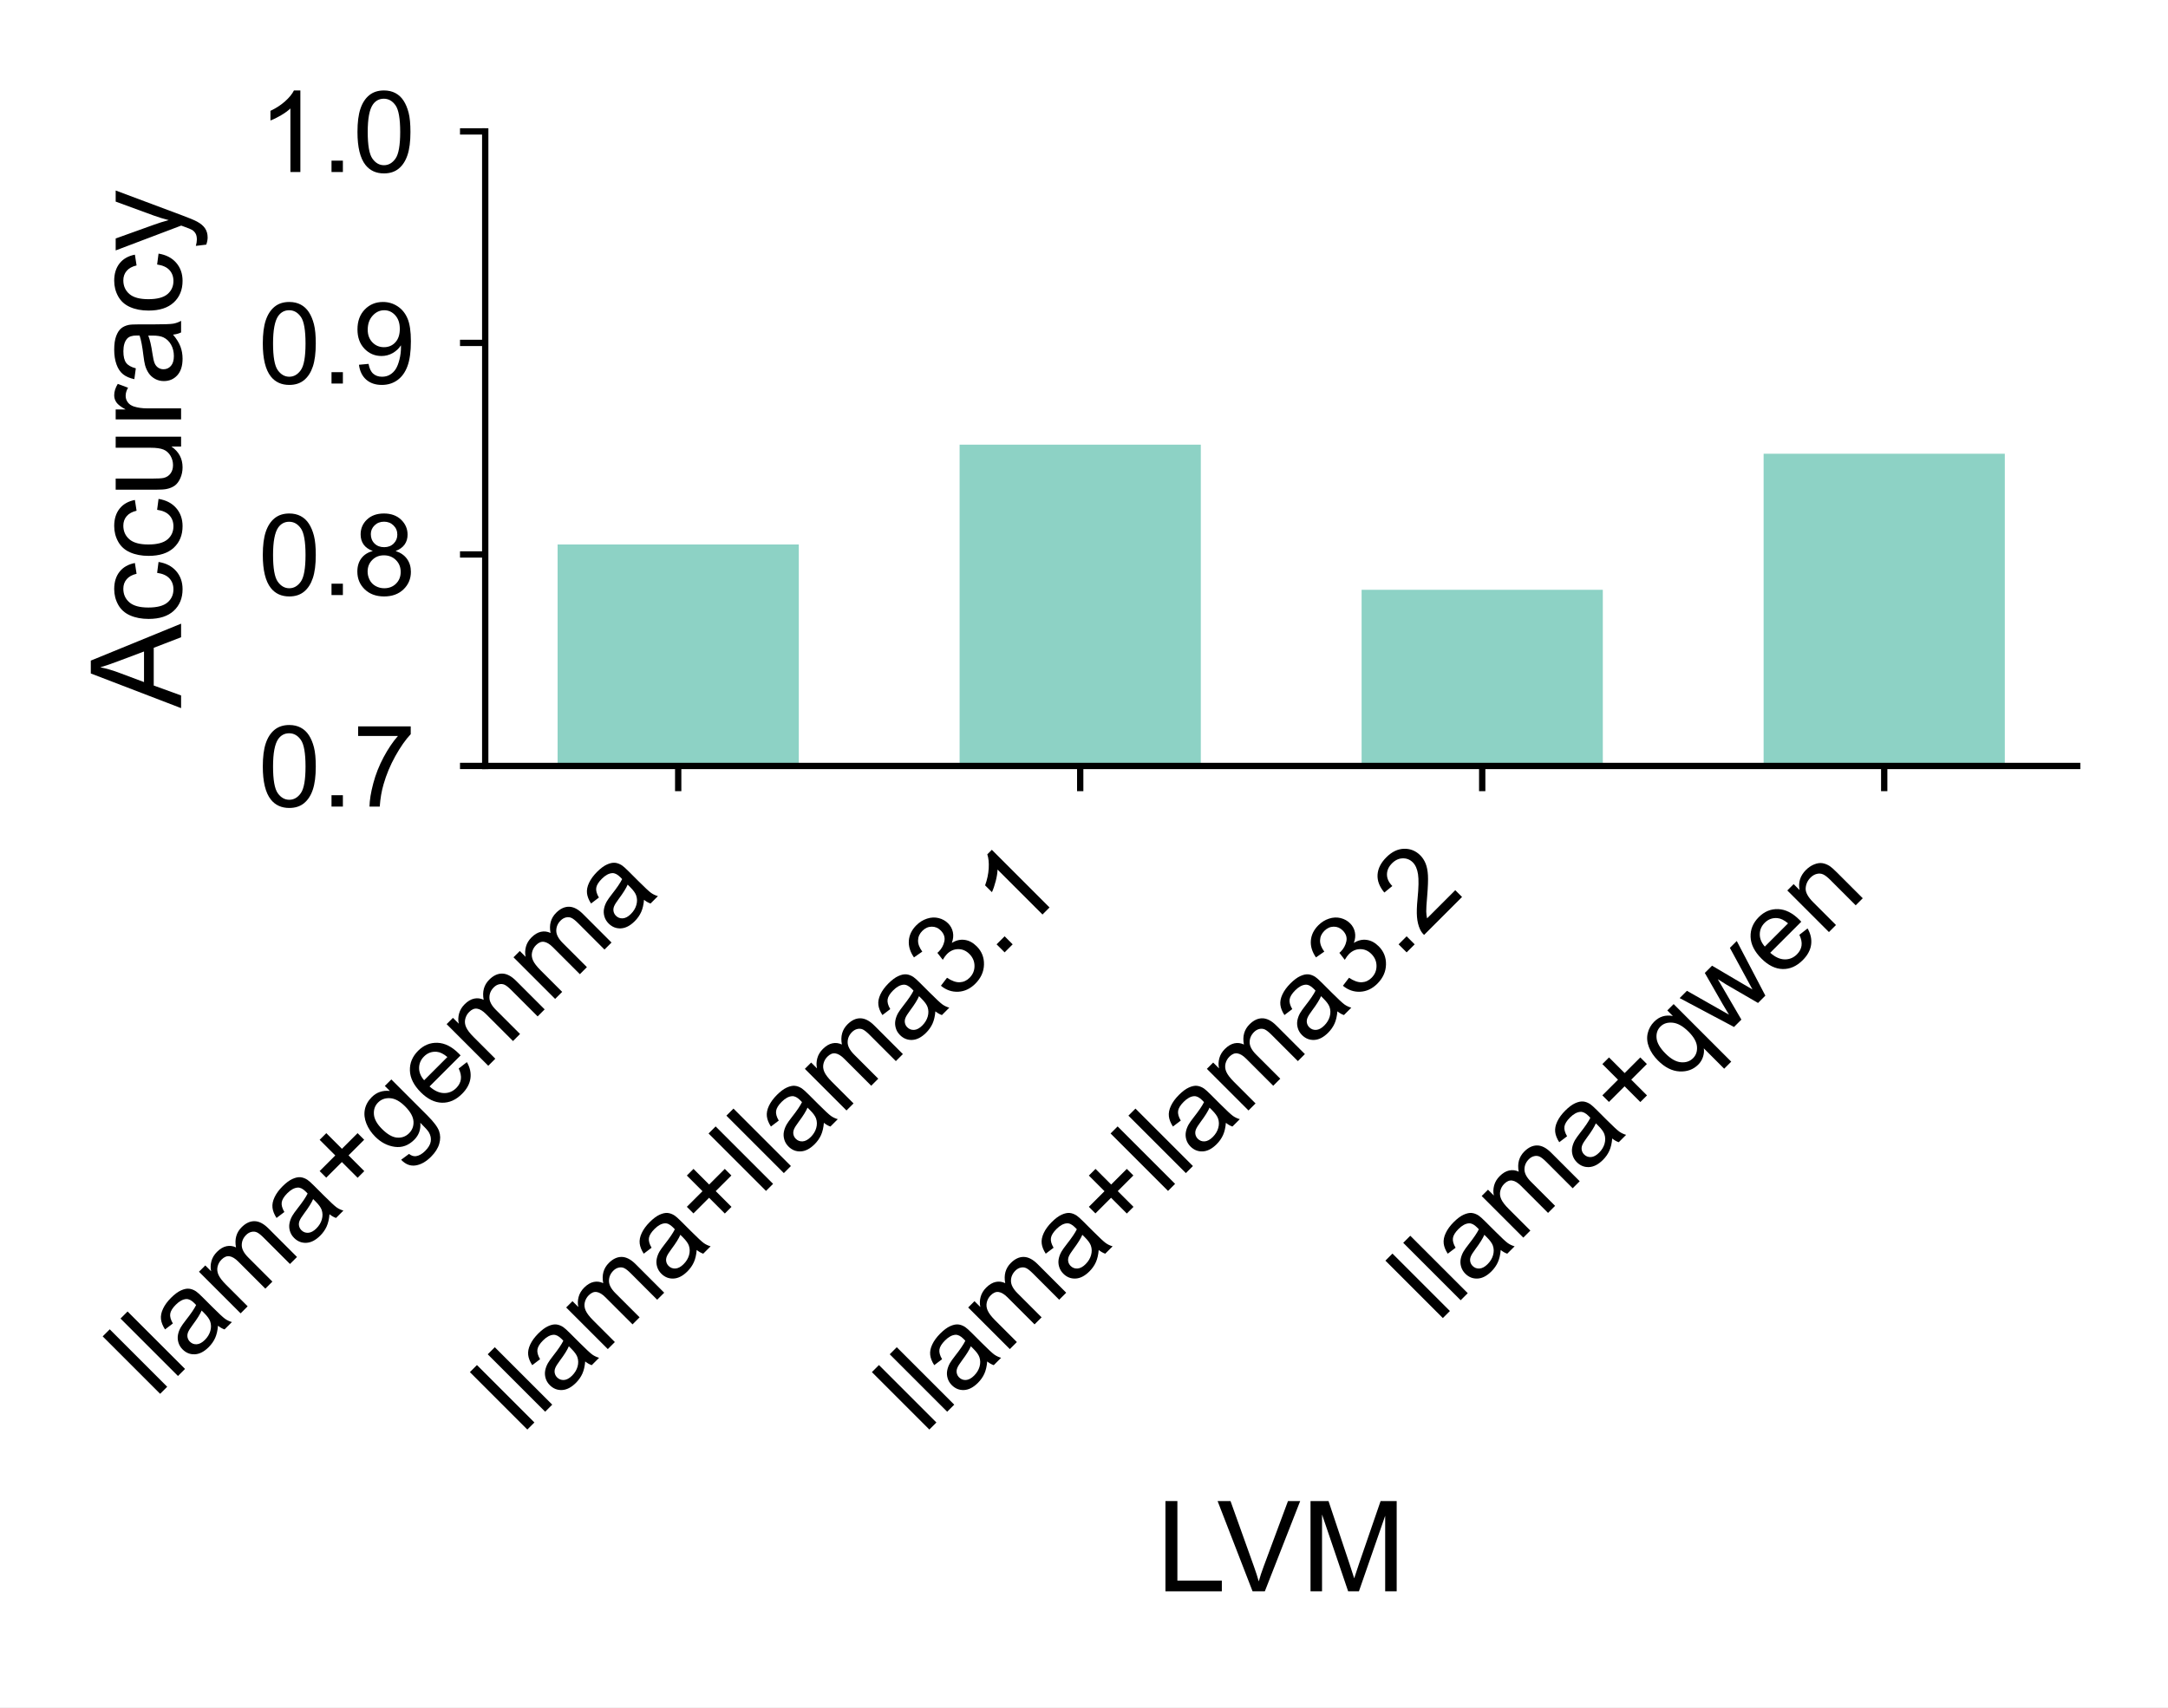
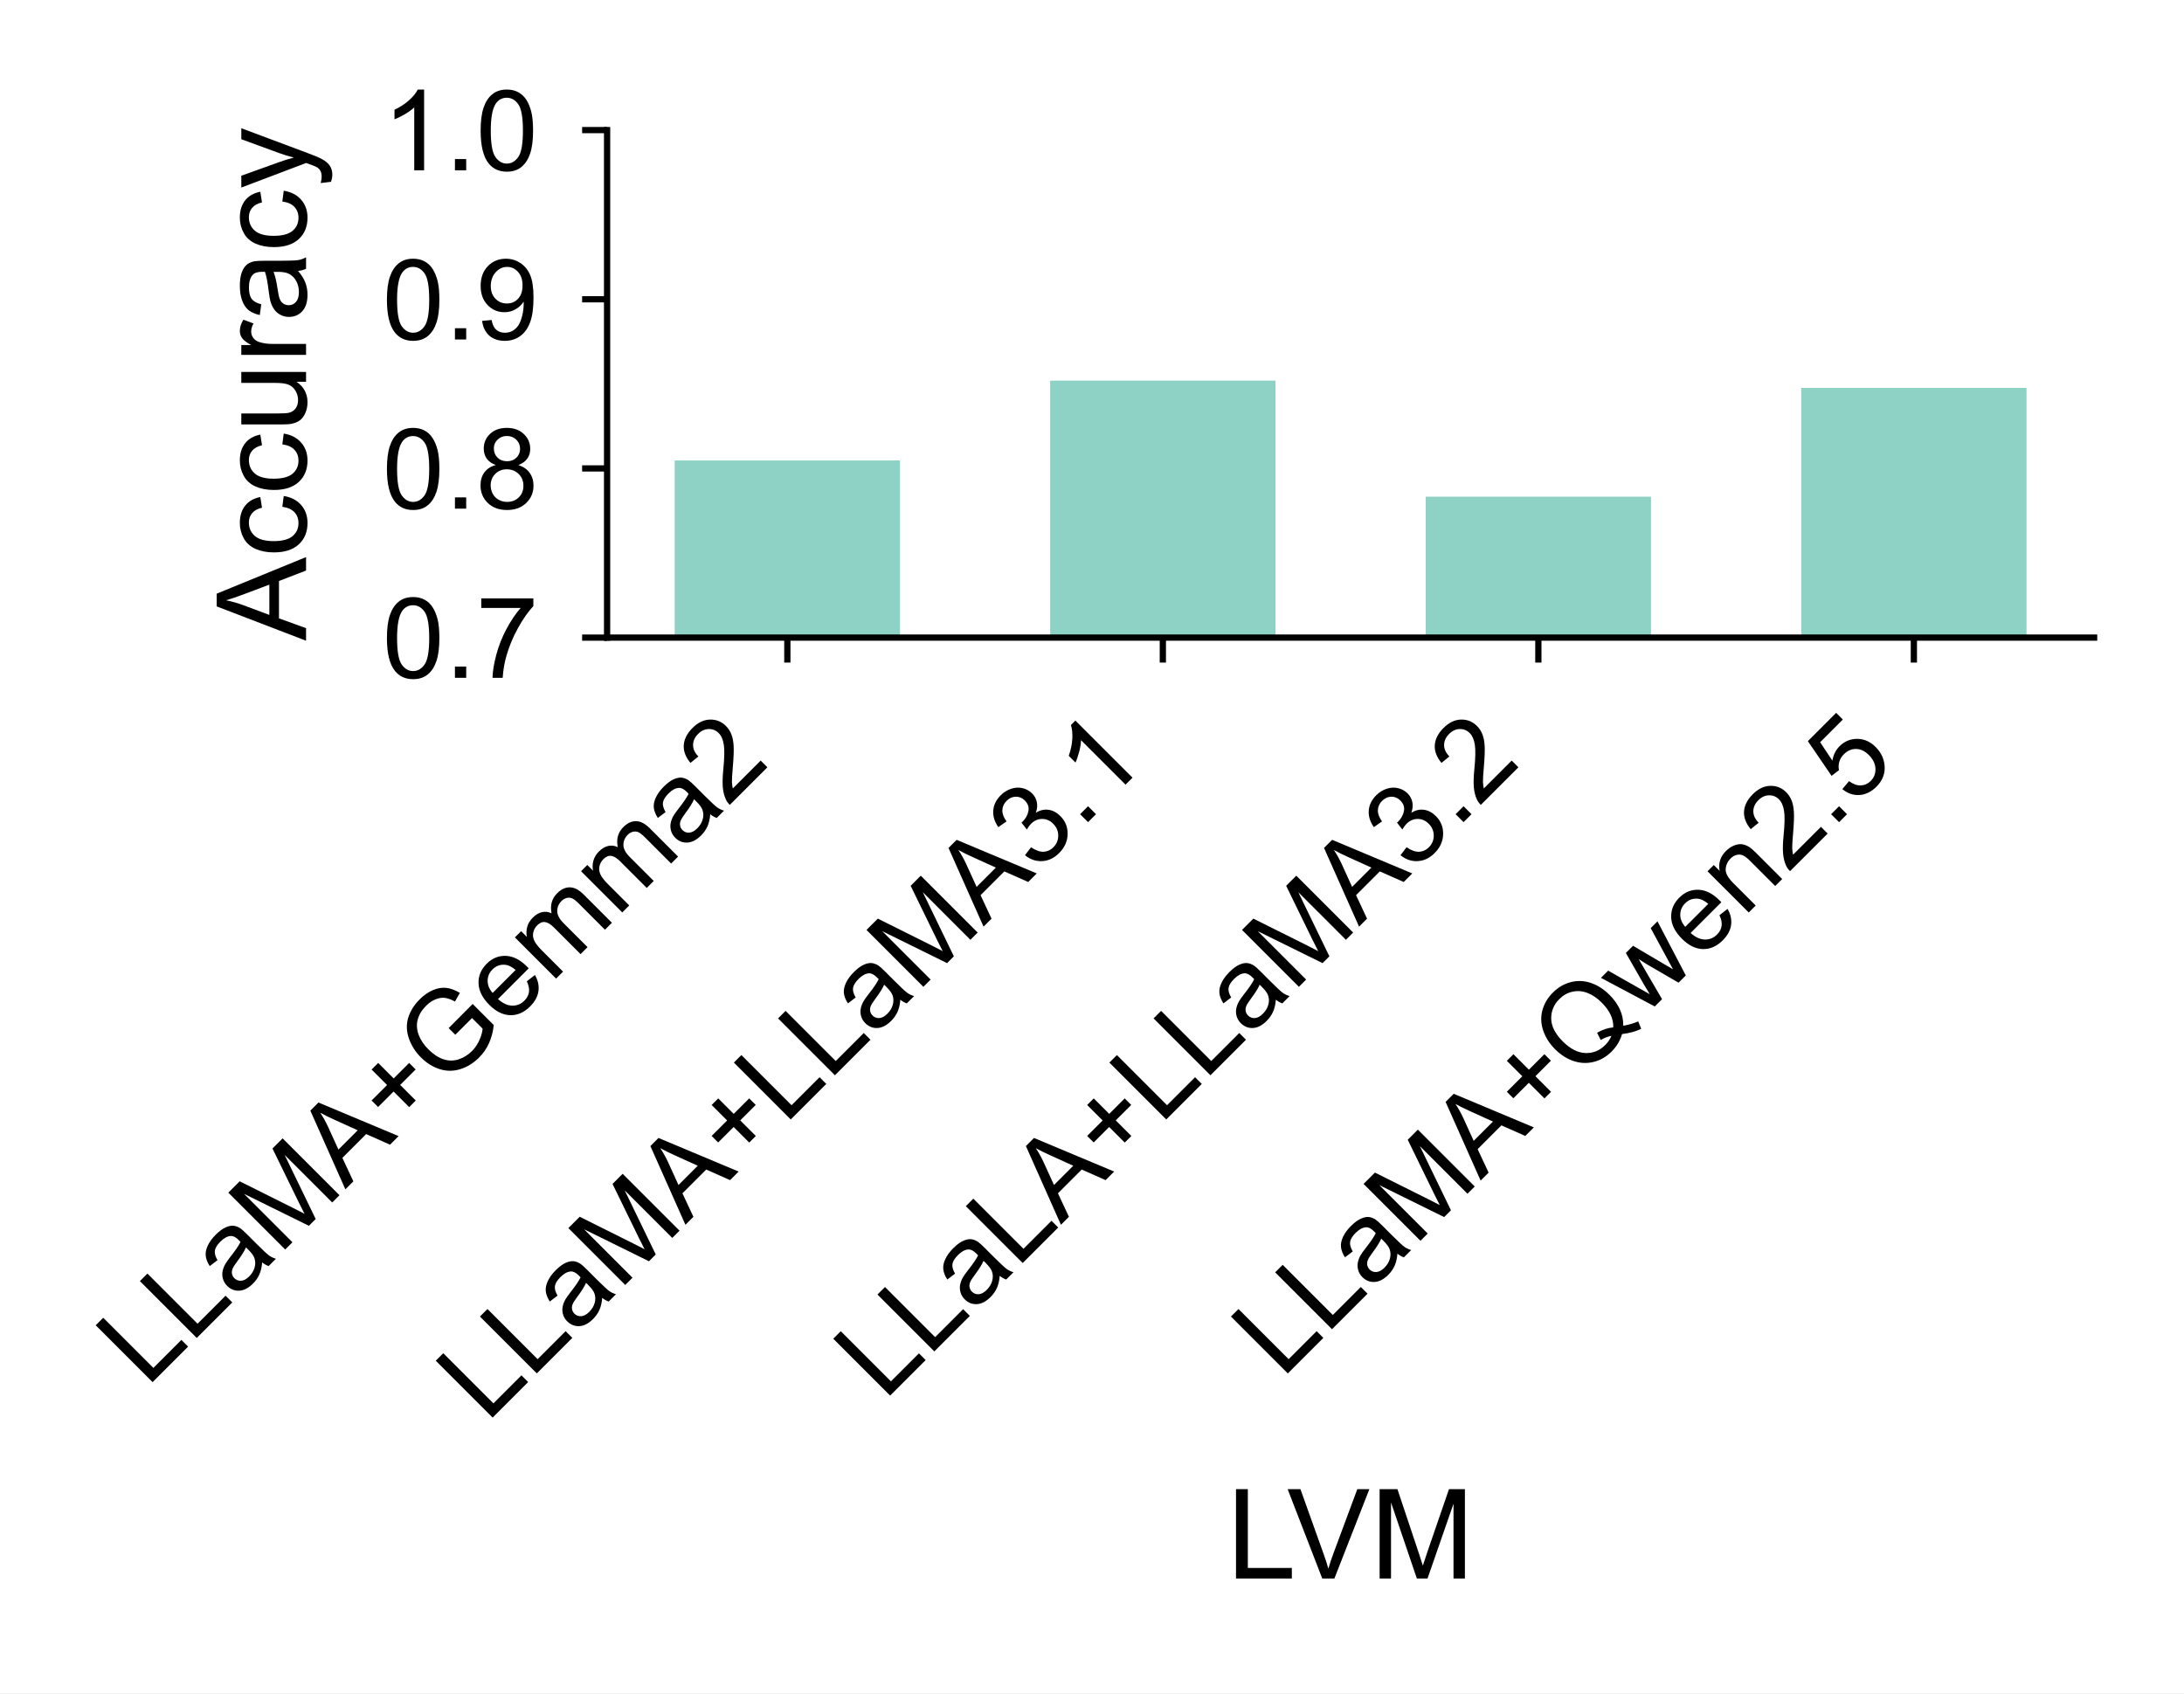
- <svg xmlns="http://www.w3.org/2000/svg" xmlns:xlink="http://www.w3.org/1999/xlink" width="171.893pt" height="135.386pt" viewBox="0 0 171.893 135.386" version="1.1">
+ <svg xmlns="http://www.w3.org/2000/svg" xmlns:xlink="http://www.w3.org/1999/xlink" width="174.946pt" height="135.625pt" viewBox="0 0 174.946 135.625" version="1.1">
  <defs>
    <style type="text/css">*{stroke-linejoin: round; stroke-linecap: butt}</style>
  </defs>
  <g id="figure_1">
    <g id="patch_1">
-       <path d="M 0 135.386  L 171.893 135.386  L 171.893 0  L 0 0  z " style="fill: #ffffff" />
+       <path d="M 0 135.625  L 174.946 135.625  L 174.946 0  L 0 0  z " style="fill: #ffffff" />
    </g>
    <g id="axes_1">
      <g id="patch_2">
-         <path d="M 38.472 60.744  L 164.692 60.744  L 164.692 10.421  L 38.472 10.421  z " style="fill: #ffffff" />
+         <path d="M 48.63 51.071  L 167.746 51.071  L 167.746 10.421  L 48.63 10.421  z " style="fill: #ffffff" />
      </g>
      <g id="patch_3">
-         <path d="M 44.21 178.164  L 63.334 178.164  L 63.334 43.181  L 44.21 43.181  z " clip-path="url(#p8244721c2c)" style="fill: #8dd2c5" />
+         <path d="M 54.045 145.92  L 72.093 145.92  L 72.093 36.884  L 54.045 36.884  z " clip-path="url(#p772200d5e0)" style="fill: #8dd2c5" />
      </g>
      <g id="patch_4">
-         <path d="M 76.084 178.164  L 95.208 178.164  L 95.208 35.264  L 76.084 35.264  z " clip-path="url(#p8244721c2c)" style="fill: #8dd2c5" />
+         <path d="M 84.124 145.92  L 102.172 145.92  L 102.172 30.488  L 84.124 30.488  z " clip-path="url(#p772200d5e0)" style="fill: #8dd2c5" />
      </g>
      <g id="patch_5">
-         <path d="M 107.957 178.164  L 127.081 178.164  L 127.081 46.771  L 107.957 46.771  z " clip-path="url(#p8244721c2c)" style="fill: #8dd2c5" />
+         <path d="M 114.204 145.92  L 132.252 145.92  L 132.252 39.784  L 114.204 39.784  z " clip-path="url(#p772200d5e0)" style="fill: #8dd2c5" />
      </g>
      <g id="patch_6">
-         <path d="M 139.831 178.164  L 158.955 178.164  L 158.955 35.985  L 139.831 35.985  z " clip-path="url(#p8244721c2c)" style="fill: #8dd2c5" />
+         <path d="M 144.284 145.92  L 162.331 145.92  L 162.331 31.071  L 144.284 31.071  z " clip-path="url(#p772200d5e0)" style="fill: #8dd2c5" />
      </g>
      <g id="matplotlib.axis_1">
        <g id="xtick_1">
          <g id="line2d_1">
            <defs>
-               <path id="m648545a5e8" d="M 0 0  L 0 2  " style="stroke: #000000; stroke-width: 0.5" />
-             </defs>
-             <g>
-               <use xlink:href="#m648545a5e8" x="53.772" y="60.744" style="stroke: #000000; stroke-width: 0.5" />
+               <path id="mf03a286869" d="M 0 0  L 0 2  " style="stroke: #000000; stroke-width: 0.5" />
+             </defs>
+             <g>
+               <use xlink:href="#mf03a286869" x="63.069" y="51.071" style="stroke: #000000; stroke-width: 0.5" />
            </g>
          </g>
          <g id="text_1">
-             <g transform="translate(12.28981 110.9418) rotate(-45) scale(0.09 -0.09)">
-               <defs>
-                 <path id="ArialMT-6c" d="M 409 0  L 409 4581  L 972 4581  L 972 0  L 409 0  z " transform="scale(0.015625)" />
+             <g transform="translate(11.7552 111.1745) rotate(-45) scale(0.09 -0.09)">
+               <defs>
+                 <path id="ArialMT-4c" d="M 469 0  L 469 4581  L 1075 4581  L 1075 541  L 3331 541  L 3331 0  L 469 0  z " transform="scale(0.015625)" />
                <path id="ArialMT-61" d="M 2588 409  Q 2275 144 1986 34  Q 1697 -75 1366 -75  Q 819 -75 525 192  Q 231 459 231 875  Q 231 1119 342 1320  Q 453 1522 633 1644  Q 813 1766 1038 1828  Q 1203 1872 1538 1913  Q 2219 1994 2541 2106  Q 2544 2222 2544 2253  Q 2544 2597 2384 2738  Q 2169 2928 1744 2928  Q 1347 2928 1158 2789  Q 969 2650 878 2297  L 328 2372  Q 403 2725 575 2942  Q 747 3159 1072 3276  Q 1397 3394 1825 3394  Q 2250 3394 2515 3294  Q 2781 3194 2906 3042  Q 3031 2891 3081 2659  Q 3109 2516 3109 2141  L 3109 1391  Q 3109 606 3145 398  Q 3181 191 3288 0  L 2700 0  Q 2613 175 2588 409  z M 2541 1666  Q 2234 1541 1622 1453  Q 1275 1403 1131 1340  Q 988 1278 909 1158  Q 831 1038 831 891  Q 831 666 1001 516  Q 1172 366 1500 366  Q 1825 366 2078 508  Q 2331 650 2450 897  Q 2541 1088 2541 1459  L 2541 1666  z " transform="scale(0.015625)" />
+                 <path id="ArialMT-4d" d="M 475 0  L 475 4581  L 1388 4581  L 2472 1338  Q 2622 884 2691 659  Q 2769 909 2934 1394  L 4031 4581  L 4847 4581  L 4847 0  L 4263 0  L 4263 3834  L 2931 0  L 2384 0  L 1059 3900  L 1059 0  L 475 0  z " transform="scale(0.015625)" />
+                 <path id="ArialMT-41" d="M -9 0  L 1750 4581  L 2403 4581  L 4278 0  L 3588 0  L 3053 1388  L 1138 1388  L 634 0  L -9 0  z M 1313 1881  L 2866 1881  L 2388 3150  Q 2169 3728 2063 4100  Q 1975 3659 1816 3225  L 1313 1881  z " transform="scale(0.015625)" />
+                 <path id="ArialMT-2b" d="M 1603 741  L 1603 1997  L 356 1997  L 356 2522  L 1603 2522  L 1603 3769  L 2134 3769  L 2134 2522  L 3381 2522  L 3381 1997  L 2134 1997  L 2134 741  L 1603 741  z " transform="scale(0.015625)" />
+                 <path id="ArialMT-47" d="M 2638 1797  L 2638 2334  L 4578 2338  L 4578 638  Q 4131 281 3656 101  Q 3181 -78 2681 -78  Q 2006 -78 1454 211  Q 903 500 622 1047  Q 341 1594 341 2269  Q 341 2938 620 3517  Q 900 4097 1425 4378  Q 1950 4659 2634 4659  Q 3131 4659 3532 4498  Q 3934 4338 4162 4050  Q 4391 3763 4509 3300  L 3963 3150  Q 3859 3500 3706 3700  Q 3553 3900 3268 4020  Q 2984 4141 2638 4141  Q 2222 4141 1919 4014  Q 1616 3888 1430 3681  Q 1244 3475 1141 3228  Q 966 2803 966 2306  Q 966 1694 1177 1281  Q 1388 869 1791 669  Q 2194 469 2647 469  Q 3041 469 3416 620  Q 3791 772 3984 944  L 3984 1797  L 2638 1797  z " transform="scale(0.015625)" />
+                 <path id="ArialMT-65" d="M 2694 1069  L 3275 997  Q 3138 488 2766 206  Q 2394 -75 1816 -75  Q 1088 -75 661 373  Q 234 822 234 1631  Q 234 2469 665 2931  Q 1097 3394 1784 3394  Q 2450 3394 2872 2941  Q 3294 2488 3294 1666  Q 3294 1616 3291 1516  L 816 1516  Q 847 969 1125 678  Q 1403 388 1819 388  Q 2128 388 2347 550  Q 2566 713 2694 1069  z M 847 1978  L 2700 1978  Q 2663 2397 2488 2606  Q 2219 2931 1791 2931  Q 1403 2931 1139 2672  Q 875 2413 847 1978  z " transform="scale(0.015625)" />
                <path id="ArialMT-6d" d="M 422 0  L 422 3319  L 925 3319  L 925 2853  Q 1081 3097 1340 3245  Q 1600 3394 1931 3394  Q 2300 3394 2536 3241  Q 2772 3088 2869 2813  Q 3263 3394 3894 3394  Q 4388 3394 4653 3120  Q 4919 2847 4919 2278  L 4919 0  L 4359 0  L 4359 2091  Q 4359 2428 4304 2576  Q 4250 2725 4106 2815  Q 3963 2906 3769 2906  Q 3419 2906 3187 2673  Q 2956 2441 2956 1928  L 2956 0  L 2394 0  L 2394 2156  Q 2394 2531 2256 2718  Q 2119 2906 1806 2906  Q 1569 2906 1367 2781  Q 1166 2656 1075 2415  Q 984 2175 984 1722  L 984 0  L 422 0  z " transform="scale(0.015625)" />
-                 <path id="ArialMT-2b" d="M 1603 741  L 1603 1997  L 356 1997  L 356 2522  L 1603 2522  L 1603 3769  L 2134 3769  L 2134 2522  L 3381 2522  L 3381 1997  L 2134 1997  L 2134 741  L 1603 741  z " transform="scale(0.015625)" />
-                 <path id="ArialMT-67" d="M 319 -275  L 866 -356  Q 900 -609 1056 -725  Q 1266 -881 1628 -881  Q 2019 -881 2231 -725  Q 2444 -569 2519 -288  Q 2563 -116 2559 434  Q 2191 0 1641 0  Q 956 0 581 494  Q 206 988 206 1678  Q 206 2153 378 2554  Q 550 2956 876 3175  Q 1203 3394 1644 3394  Q 2231 3394 2613 2919  L 2613 3319  L 3131 3319  L 3131 450  Q 3131 -325 2973 -648  Q 2816 -972 2473 -1159  Q 2131 -1347 1631 -1347  Q 1038 -1347 672 -1080  Q 306 -813 319 -275  z M 784 1719  Q 784 1066 1043 766  Q 1303 466 1694 466  Q 2081 466 2343 764  Q 2606 1063 2606 1700  Q 2606 2309 2336 2618  Q 2066 2928 1684 2928  Q 1309 2928 1046 2623  Q 784 2319 784 1719  z " transform="scale(0.015625)" />
-                 <path id="ArialMT-65" d="M 2694 1069  L 3275 997  Q 3138 488 2766 206  Q 2394 -75 1816 -75  Q 1088 -75 661 373  Q 234 822 234 1631  Q 234 2469 665 2931  Q 1097 3394 1784 3394  Q 2450 3394 2872 2941  Q 3294 2488 3294 1666  Q 3294 1616 3291 1516  L 816 1516  Q 847 969 1125 678  Q 1403 388 1819 388  Q 2128 388 2347 550  Q 2566 713 2694 1069  z M 847 1978  L 2700 1978  Q 2663 2397 2488 2606  Q 2219 2931 1791 2931  Q 1403 2931 1139 2672  Q 875 2413 847 1978  z " transform="scale(0.015625)" />
-               </defs>
-               <use xlink:href="#ArialMT-6c" />
-               <use xlink:href="#ArialMT-6c" transform="translate(22.2168 0)" />
-               <use xlink:href="#ArialMT-61" transform="translate(44.43359 0)" />
-               <use xlink:href="#ArialMT-6d" transform="translate(100.0488 0)" />
-               <use xlink:href="#ArialMT-61" transform="translate(183.3496 0)" />
-               <use xlink:href="#ArialMT-2b" transform="translate(238.9648 0)" />
-               <use xlink:href="#ArialMT-67" transform="translate(297.3633 0)" />
-               <use xlink:href="#ArialMT-65" transform="translate(352.9785 0)" />
-               <use xlink:href="#ArialMT-6d" transform="translate(408.5938 0)" />
-               <use xlink:href="#ArialMT-6d" transform="translate(491.8945 0)" />
-               <use xlink:href="#ArialMT-61" transform="translate(575.1953 0)" />
+                 <path id="ArialMT-32" d="M 3222 541  L 3222 0  L 194 0  Q 188 203 259 391  Q 375 700 629 1000  Q 884 1300 1366 1694  Q 2113 2306 2375 2664  Q 2638 3022 2638 3341  Q 2638 3675 2398 3904  Q 2159 4134 1775 4134  Q 1369 4134 1125 3890  Q 881 3647 878 3216  L 300 3275  Q 359 3922 746 4261  Q 1134 4600 1788 4600  Q 2447 4600 2831 4234  Q 3216 3869 3216 3328  Q 3216 3053 3103 2787  Q 2991 2522 2730 2228  Q 2469 1934 1863 1422  Q 1356 997 1212 845  Q 1069 694 975 541  L 3222 541  z " transform="scale(0.015625)" />
+               </defs>
+               <use xlink:href="#ArialMT-4c" />
+               <use xlink:href="#ArialMT-4c" transform="translate(55.61523 0)" />
+               <use xlink:href="#ArialMT-61" transform="translate(111.2305 0)" />
+               <use xlink:href="#ArialMT-4d" transform="translate(166.8457 0)" />
+               <use xlink:href="#ArialMT-41" transform="translate(250.1465 0)" />
+               <use xlink:href="#ArialMT-2b" transform="translate(316.8457 0)" />
+               <use xlink:href="#ArialMT-47" transform="translate(375.2441 0)" />
+               <use xlink:href="#ArialMT-65" transform="translate(453.0273 0)" />
+               <use xlink:href="#ArialMT-6d" transform="translate(508.6426 0)" />
+               <use xlink:href="#ArialMT-6d" transform="translate(591.9434 0)" />
+               <use xlink:href="#ArialMT-61" transform="translate(675.2441 0)" />
+               <use xlink:href="#ArialMT-32" transform="translate(730.8594 0)" />
            </g>
          </g>
        </g>
        <g id="xtick_2">
          <g id="line2d_2">
            <g>
-               <use xlink:href="#m648545a5e8" x="85.646" y="60.744" style="stroke: #000000; stroke-width: 0.5" />
+               <use xlink:href="#mf03a286869" x="93.148" y="51.071" style="stroke: #000000; stroke-width: 0.5" />
            </g>
          </g>
          <g id="text_2">
-             <g transform="translate(41.40417 113.7758) rotate(-45) scale(0.09 -0.09)">
+             <g transform="translate(38.99491 114.0144) rotate(-45) scale(0.09 -0.09)">
              <defs>
                <path id="ArialMT-33" d="M 269 1209  L 831 1284  Q 928 806 1161 595  Q 1394 384 1728 384  Q 2125 384 2398 659  Q 2672 934 2672 1341  Q 2672 1728 2419 1979  Q 2166 2231 1775 2231  Q 1616 2231 1378 2169  L 1441 2663  Q 1497 2656 1531 2656  Q 1891 2656 2178 2843  Q 2466 3031 2466 3422  Q 2466 3731 2256 3934  Q 2047 4138 1716 4138  Q 1388 4138 1169 3931  Q 950 3725 888 3313  L 325 3413  Q 428 3978 793 4289  Q 1159 4600 1703 4600  Q 2078 4600 2393 4439  Q 2709 4278 2876 4000  Q 3044 3722 3044 3409  Q 3044 3113 2884 2869  Q 2725 2625 2413 2481  Q 2819 2388 3044 2092  Q 3269 1797 3269 1353  Q 3269 753 2831 336  Q 2394 -81 1725 -81  Q 1122 -81 723 278  Q 325 638 269 1209  z " transform="scale(0.015625)" />
                <path id="ArialMT-2e" d="M 581 0  L 581 641  L 1222 641  L 1222 0  L 581 0  z " transform="scale(0.015625)" />
                <path id="ArialMT-31" d="M 2384 0  L 1822 0  L 1822 3584  Q 1619 3391 1289 3197  Q 959 3003 697 2906  L 697 3450  Q 1169 3672 1522 3987  Q 1875 4303 2022 4600  L 2384 4600  L 2384 0  z " transform="scale(0.015625)" />
              </defs>
-               <use xlink:href="#ArialMT-6c" />
-               <use xlink:href="#ArialMT-6c" transform="translate(22.2168 0)" />
-               <use xlink:href="#ArialMT-61" transform="translate(44.43359 0)" />
-               <use xlink:href="#ArialMT-6d" transform="translate(100.0488 0)" />
-               <use xlink:href="#ArialMT-61" transform="translate(183.3496 0)" />
-               <use xlink:href="#ArialMT-2b" transform="translate(238.9648 0)" />
-               <use xlink:href="#ArialMT-6c" transform="translate(297.3633 0)" />
-               <use xlink:href="#ArialMT-6c" transform="translate(319.5801 0)" />
-               <use xlink:href="#ArialMT-61" transform="translate(341.7969 0)" />
-               <use xlink:href="#ArialMT-6d" transform="translate(397.4121 0)" />
-               <use xlink:href="#ArialMT-61" transform="translate(480.7129 0)" />
-               <use xlink:href="#ArialMT-33" transform="translate(536.3281 0)" />
-               <use xlink:href="#ArialMT-2e" transform="translate(591.9434 0)" />
-               <use xlink:href="#ArialMT-31" transform="translate(619.7266 0)" />
+               <use xlink:href="#ArialMT-4c" />
+               <use xlink:href="#ArialMT-4c" transform="translate(55.61523 0)" />
+               <use xlink:href="#ArialMT-61" transform="translate(111.2305 0)" />
+               <use xlink:href="#ArialMT-4d" transform="translate(166.8457 0)" />
+               <use xlink:href="#ArialMT-41" transform="translate(250.1465 0)" />
+               <use xlink:href="#ArialMT-2b" transform="translate(316.8457 0)" />
+               <use xlink:href="#ArialMT-4c" transform="translate(375.2441 0)" />
+               <use xlink:href="#ArialMT-4c" transform="translate(430.8594 0)" />
+               <use xlink:href="#ArialMT-61" transform="translate(486.4746 0)" />
+               <use xlink:href="#ArialMT-4d" transform="translate(542.0898 0)" />
+               <use xlink:href="#ArialMT-41" transform="translate(625.3906 0)" />
+               <use xlink:href="#ArialMT-33" transform="translate(692.0898 0)" />
+               <use xlink:href="#ArialMT-2e" transform="translate(747.7051 0)" />
+               <use xlink:href="#ArialMT-31" transform="translate(775.4883 0)" />
            </g>
          </g>
        </g>
        <g id="xtick_3">
          <g id="line2d_3">
            <g>
-               <use xlink:href="#m648545a5e8" x="117.519" y="60.744" style="stroke: #000000; stroke-width: 0.5" />
+               <use xlink:href="#mf03a286869" x="123.228" y="51.071" style="stroke: #000000; stroke-width: 0.5" />
            </g>
          </g>
          <g id="text_3">
-             <g transform="translate(73.27791 113.7758) rotate(-45) scale(0.09 -0.09)">
-               <defs>
-                 <path id="ArialMT-32" d="M 3222 541  L 3222 0  L 194 0  Q 188 203 259 391  Q 375 700 629 1000  Q 884 1300 1366 1694  Q 2113 2306 2375 2664  Q 2638 3022 2638 3341  Q 2638 3675 2398 3904  Q 2159 4134 1775 4134  Q 1369 4134 1125 3890  Q 881 3647 878 3216  L 300 3275  Q 359 3922 746 4261  Q 1134 4600 1788 4600  Q 2447 4600 2831 4234  Q 3216 3869 3216 3328  Q 3216 3053 3103 2787  Q 2991 2522 2730 2228  Q 2469 1934 1863 1422  Q 1356 997 1212 845  Q 1069 694 975 541  L 3222 541  z " transform="scale(0.015625)" />
-               </defs>
-               <use xlink:href="#ArialMT-6c" />
-               <use xlink:href="#ArialMT-6c" transform="translate(22.2168 0)" />
-               <use xlink:href="#ArialMT-61" transform="translate(44.43359 0)" />
-               <use xlink:href="#ArialMT-6d" transform="translate(100.0488 0)" />
-               <use xlink:href="#ArialMT-61" transform="translate(183.3496 0)" />
-               <use xlink:href="#ArialMT-2b" transform="translate(238.9648 0)" />
-               <use xlink:href="#ArialMT-6c" transform="translate(297.3633 0)" />
-               <use xlink:href="#ArialMT-6c" transform="translate(319.5801 0)" />
-               <use xlink:href="#ArialMT-61" transform="translate(341.7969 0)" />
-               <use xlink:href="#ArialMT-6d" transform="translate(397.4121 0)" />
-               <use xlink:href="#ArialMT-61" transform="translate(480.7129 0)" />
-               <use xlink:href="#ArialMT-33" transform="translate(536.3281 0)" />
-               <use xlink:href="#ArialMT-2e" transform="translate(591.9434 0)" />
-               <use xlink:href="#ArialMT-32" transform="translate(619.7266 0)" />
+             <g transform="translate(70.83656 112.2524) rotate(-45) scale(0.09 -0.09)">
+               <use xlink:href="#ArialMT-4c" />
+               <use xlink:href="#ArialMT-4c" transform="translate(55.61523 0)" />
+               <use xlink:href="#ArialMT-61" transform="translate(111.2305 0)" />
+               <use xlink:href="#ArialMT-4c" transform="translate(166.8457 0)" />
+               <use xlink:href="#ArialMT-41" transform="translate(222.4609 0)" />
+               <use xlink:href="#ArialMT-2b" transform="translate(289.1602 0)" />
+               <use xlink:href="#ArialMT-4c" transform="translate(347.5586 0)" />
+               <use xlink:href="#ArialMT-4c" transform="translate(403.1738 0)" />
+               <use xlink:href="#ArialMT-61" transform="translate(458.7891 0)" />
+               <use xlink:href="#ArialMT-4d" transform="translate(514.4043 0)" />
+               <use xlink:href="#ArialMT-41" transform="translate(597.7051 0)" />
+               <use xlink:href="#ArialMT-33" transform="translate(664.4043 0)" />
+               <use xlink:href="#ArialMT-2e" transform="translate(720.0195 0)" />
+               <use xlink:href="#ArialMT-32" transform="translate(747.8027 0)" />
            </g>
          </g>
        </g>
        <g id="xtick_4">
          <g id="line2d_4">
            <g>
-               <use xlink:href="#m648545a5e8" x="149.393" y="60.744" style="stroke: #000000; stroke-width: 0.5" />
+               <use xlink:href="#mf03a286869" x="153.307" y="51.071" style="stroke: #000000; stroke-width: 0.5" />
            </g>
          </g>
          <g id="text_4">
-             <g transform="translate(113.9916 104.9358) rotate(-45) scale(0.09 -0.09)">
-               <defs>
-                 <path id="ArialMT-71" d="M 2538 -1272  L 2538 353  Q 2406 169 2170 47  Q 1934 -75 1669 -75  Q 1078 -75 651 397  Q 225 869 225 1691  Q 225 2191 398 2587  Q 572 2984 901 3189  Q 1231 3394 1625 3394  Q 2241 3394 2594 2875  L 2594 3319  L 3100 3319  L 3100 -1272  L 2538 -1272  z M 803 1669  Q 803 1028 1072 708  Q 1341 388 1716 388  Q 2075 388 2334 692  Q 2594 997 2594 1619  Q 2594 2281 2320 2615  Q 2047 2950 1678 2950  Q 1313 2950 1058 2639  Q 803 2328 803 1669  z " transform="scale(0.015625)" />
+             <g transform="translate(102.6931 110.4755) rotate(-45) scale(0.09 -0.09)">
+               <defs>
+                 <path id="ArialMT-51" d="M 3966 491  Q 4388 200 4744 66  L 4566 -356  Q 4072 -178 3581 206  Q 3072 -78 2456 -78  Q 1834 -78 1328 222  Q 822 522 548 1065  Q 275 1609 275 2291  Q 275 2969 550 3525  Q 825 4081 1333 4372  Q 1841 4663 2469 4663  Q 3103 4663 3612 4361  Q 4122 4059 4389 3517  Q 4656 2975 4656 2294  Q 4656 1728 4484 1276  Q 4313 825 3966 491  z M 2631 1266  Q 3156 1119 3497 828  Q 4031 1316 4031 2294  Q 4031 2850 3842 3265  Q 3653 3681 3289 3911  Q 2925 4141 2472 4141  Q 1794 4141 1347 3677  Q 900 3213 900 2291  Q 900 1397 1342 919  Q 1784 441 2472 441  Q 2797 441 3084 563  Q 2800 747 2484 825  L 2631 1266  z " transform="scale(0.015625)" />
                <path id="ArialMT-77" d="M 1034 0  L 19 3319  L 600 3319  L 1128 1403  L 1325 691  Q 1338 744 1497 1375  L 2025 3319  L 2603 3319  L 3100 1394  L 3266 759  L 3456 1400  L 4025 3319  L 4572 3319  L 3534 0  L 2950 0  L 2422 1988  L 2294 2553  L 1622 0  L 1034 0  z " transform="scale(0.015625)" />
                <path id="ArialMT-6e" d="M 422 0  L 422 3319  L 928 3319  L 928 2847  Q 1294 3394 1984 3394  Q 2284 3394 2536 3286  Q 2788 3178 2913 3003  Q 3038 2828 3088 2588  Q 3119 2431 3119 2041  L 3119 0  L 2556 0  L 2556 2019  Q 2556 2363 2490 2533  Q 2425 2703 2258 2804  Q 2091 2906 1866 2906  Q 1506 2906 1245 2678  Q 984 2450 984 1813  L 984 0  L 422 0  z " transform="scale(0.015625)" />
-               </defs>
-               <use xlink:href="#ArialMT-6c" />
-               <use xlink:href="#ArialMT-6c" transform="translate(22.2168 0)" />
-               <use xlink:href="#ArialMT-61" transform="translate(44.43359 0)" />
-               <use xlink:href="#ArialMT-6d" transform="translate(100.0488 0)" />
-               <use xlink:href="#ArialMT-61" transform="translate(183.3496 0)" />
-               <use xlink:href="#ArialMT-2b" transform="translate(238.9648 0)" />
-               <use xlink:href="#ArialMT-71" transform="translate(297.3633 0)" />
-               <use xlink:href="#ArialMT-77" transform="translate(352.9785 0)" />
-               <use xlink:href="#ArialMT-65" transform="translate(425.1953 0)" />
-               <use xlink:href="#ArialMT-6e" transform="translate(480.8105 0)" />
+                 <path id="ArialMT-35" d="M 266 1200  L 856 1250  Q 922 819 1161 601  Q 1400 384 1738 384  Q 2144 384 2425 690  Q 2706 997 2706 1503  Q 2706 1984 2436 2262  Q 2166 2541 1728 2541  Q 1456 2541 1237 2417  Q 1019 2294 894 2097  L 366 2166  L 809 4519  L 3088 4519  L 3088 3981  L 1259 3981  L 1013 2750  Q 1425 3038 1878 3038  Q 2478 3038 2890 2622  Q 3303 2206 3303 1553  Q 3303 931 2941 478  Q 2500 -78 1738 -78  Q 1113 -78 717 272  Q 322 622 266 1200  z " transform="scale(0.015625)" />
+               </defs>
+               <use xlink:href="#ArialMT-4c" />
+               <use xlink:href="#ArialMT-4c" transform="translate(55.61523 0)" />
+               <use xlink:href="#ArialMT-61" transform="translate(111.2305 0)" />
+               <use xlink:href="#ArialMT-4d" transform="translate(166.8457 0)" />
+               <use xlink:href="#ArialMT-41" transform="translate(250.1465 0)" />
+               <use xlink:href="#ArialMT-2b" transform="translate(316.8457 0)" />
+               <use xlink:href="#ArialMT-51" transform="translate(375.2441 0)" />
+               <use xlink:href="#ArialMT-77" transform="translate(453.0273 0)" />
+               <use xlink:href="#ArialMT-65" transform="translate(525.2441 0)" />
+               <use xlink:href="#ArialMT-6e" transform="translate(580.8594 0)" />
+               <use xlink:href="#ArialMT-32" transform="translate(636.4746 0)" />
+               <use xlink:href="#ArialMT-2e" transform="translate(692.0898 0)" />
+               <use xlink:href="#ArialMT-35" transform="translate(719.873 0)" />
            </g>
          </g>
        </g>
        <g id="text_5">
-           <g transform="translate(91.67078 126.1984) scale(0.1 -0.1)">
-             <defs>
-               <path id="ArialMT-4c" d="M 469 0  L 469 4581  L 1075 4581  L 1075 541  L 3331 541  L 3331 0  L 469 0  z " transform="scale(0.015625)" />
+           <g transform="translate(98.27634 126.4371) scale(0.1 -0.1)">
+             <defs>
              <path id="ArialMT-56" d="M 1803 0  L 28 4581  L 684 4581  L 1875 1253  Q 2019 853 2116 503  Q 2222 878 2363 1253  L 3600 4581  L 4219 4581  L 2425 0  L 1803 0  z " transform="scale(0.015625)" />
-               <path id="ArialMT-4d" d="M 475 0  L 475 4581  L 1388 4581  L 2472 1338  Q 2622 884 2691 659  Q 2769 909 2934 1394  L 4031 4581  L 4847 4581  L 4847 0  L 4263 0  L 4263 3834  L 2931 0  L 2384 0  L 1059 3900  L 1059 0  L 475 0  z " transform="scale(0.015625)" />
            </defs>
            <use xlink:href="#ArialMT-4c" />
            <use xlink:href="#ArialMT-56" transform="translate(48.24023 0)" />
            <use xlink:href="#ArialMT-4d" transform="translate(114.9395 0)" />
          </g>
        </g>
      </g>
      <g id="matplotlib.axis_2">
        <g id="ytick_1">
          <g id="line2d_5">
            <defs>
-               <path id="m0ebbf9b2f9" d="M 0 0  L -2 0  " style="stroke: #000000; stroke-width: 0.5" />
-             </defs>
-             <g>
-               <use xlink:href="#m0ebbf9b2f9" x="38.472" y="60.744" style="stroke: #000000; stroke-width: 0.5" />
+               <path id="md96f3f45bd" d="M 0 0  L -2 0  " style="stroke: #000000; stroke-width: 0.5" />
+             </defs>
+             <g>
+               <use xlink:href="#md96f3f45bd" x="48.63" y="51.071" style="stroke: #000000; stroke-width: 0.5" />
            </g>
          </g>
          <g id="text_6">
-             <g transform="translate(20.4625 63.96497) scale(0.09 -0.09)">
+             <g transform="translate(30.6204 54.29175) scale(0.09 -0.09)">
              <defs>
                <path id="ArialMT-30" d="M 266 2259  Q 266 3072 433 3567  Q 600 4063 929 4331  Q 1259 4600 1759 4600  Q 2128 4600 2406 4451  Q 2684 4303 2865 4023  Q 3047 3744 3150 3342  Q 3253 2941 3253 2259  Q 3253 1453 3087 958  Q 2922 463 2592 192  Q 2263 -78 1759 -78  Q 1097 -78 719 397  Q 266 969 266 2259  z M 844 2259  Q 844 1131 1108 757  Q 1372 384 1759 384  Q 2147 384 2411 759  Q 2675 1134 2675 2259  Q 2675 3391 2411 3762  Q 2147 4134 1753 4134  Q 1366 4134 1134 3806  Q 844 3388 844 2259  z " transform="scale(0.015625)" />
                <path id="ArialMT-37" d="M 303 3981  L 303 4522  L 3269 4522  L 3269 4084  Q 2831 3619 2401 2847  Q 1972 2075 1738 1259  Q 1569 684 1522 0  L 944 0  Q 953 541 1156 1306  Q 1359 2072 1739 2783  Q 2119 3494 2547 3981  L 303 3981  z " transform="scale(0.015625)" />
              </defs>
              <use xlink:href="#ArialMT-30" />
              <use xlink:href="#ArialMT-2e" transform="translate(55.61523 0)" />
              <use xlink:href="#ArialMT-37" transform="translate(83.39844 0)" />
            </g>
          </g>
        </g>
        <g id="ytick_2">
          <g id="line2d_6">
            <g>
-               <use xlink:href="#m0ebbf9b2f9" x="38.472" y="43.97" style="stroke: #000000; stroke-width: 0.5" />
+               <use xlink:href="#md96f3f45bd" x="48.63" y="37.521" style="stroke: #000000; stroke-width: 0.5" />
            </g>
          </g>
          <g id="text_7">
-             <g transform="translate(20.4625 47.19066) scale(0.09 -0.09)">
+             <g transform="translate(30.6204 40.74184) scale(0.09 -0.09)">
              <defs>
                <path id="ArialMT-38" d="M 1131 2484  Q 781 2613 612 2850  Q 444 3088 444 3419  Q 444 3919 803 4259  Q 1163 4600 1759 4600  Q 2359 4600 2725 4251  Q 3091 3903 3091 3403  Q 3091 3084 2923 2848  Q 2756 2613 2416 2484  Q 2838 2347 3058 2040  Q 3278 1734 3278 1309  Q 3278 722 2862 322  Q 2447 -78 1769 -78  Q 1091 -78 675 323  Q 259 725 259 1325  Q 259 1772 486 2073  Q 713 2375 1131 2484  z M 1019 3438  Q 1019 3113 1228 2906  Q 1438 2700 1772 2700  Q 2097 2700 2305 2904  Q 2513 3109 2513 3406  Q 2513 3716 2298 3927  Q 2084 4138 1766 4138  Q 1444 4138 1231 3931  Q 1019 3725 1019 3438  z M 838 1322  Q 838 1081 952 856  Q 1066 631 1291 507  Q 1516 384 1775 384  Q 2178 384 2440 643  Q 2703 903 2703 1303  Q 2703 1709 2433 1975  Q 2163 2241 1756 2241  Q 1359 2241 1098 1978  Q 838 1716 838 1322  z " transform="scale(0.015625)" />
              </defs>
              <use xlink:href="#ArialMT-30" />
              <use xlink:href="#ArialMT-2e" transform="translate(55.61523 0)" />
              <use xlink:href="#ArialMT-38" transform="translate(83.39844 0)" />
            </g>
          </g>
        </g>
        <g id="ytick_3">
          <g id="line2d_7">
            <g>
-               <use xlink:href="#m0ebbf9b2f9" x="38.472" y="27.195" style="stroke: #000000; stroke-width: 0.5" />
+               <use xlink:href="#md96f3f45bd" x="48.63" y="23.971" style="stroke: #000000; stroke-width: 0.5" />
            </g>
          </g>
          <g id="text_8">
-             <g transform="translate(20.4625 30.41634) scale(0.09 -0.09)">
+             <g transform="translate(30.6204 27.19194) scale(0.09 -0.09)">
              <defs>
                <path id="ArialMT-39" d="M 350 1059  L 891 1109  Q 959 728 1153 556  Q 1347 384 1650 384  Q 1909 384 2104 503  Q 2300 622 2425 820  Q 2550 1019 2634 1356  Q 2719 1694 2719 2044  Q 2719 2081 2716 2156  Q 2547 1888 2255 1720  Q 1963 1553 1622 1553  Q 1053 1553 659 1965  Q 266 2378 266 3053  Q 266 3750 677 4175  Q 1088 4600 1706 4600  Q 2153 4600 2523 4359  Q 2894 4119 3086 3673  Q 3278 3228 3278 2384  Q 3278 1506 3087 986  Q 2897 466 2520 194  Q 2144 -78 1638 -78  Q 1100 -78 759 220  Q 419 519 350 1059  z M 2653 3081  Q 2653 3566 2395 3850  Q 2138 4134 1775 4134  Q 1400 4134 1122 3828  Q 844 3522 844 3034  Q 844 2597 1108 2323  Q 1372 2050 1759 2050  Q 2150 2050 2401 2323  Q 2653 2597 2653 3081  z " transform="scale(0.015625)" />
              </defs>
              <use xlink:href="#ArialMT-30" />
              <use xlink:href="#ArialMT-2e" transform="translate(55.61523 0)" />
              <use xlink:href="#ArialMT-39" transform="translate(83.39844 0)" />
            </g>
          </g>
        </g>
        <g id="ytick_4">
          <g id="line2d_8">
            <g>
-               <use xlink:href="#m0ebbf9b2f9" x="38.472" y="10.421" style="stroke: #000000; stroke-width: 0.5" />
+               <use xlink:href="#md96f3f45bd" x="48.63" y="10.421" style="stroke: #000000; stroke-width: 0.5" />
            </g>
          </g>
          <g id="text_9">
-             <g transform="translate(20.4625 13.64203) scale(0.09 -0.09)">
+             <g transform="translate(30.6204 13.64203) scale(0.09 -0.09)">
              <use xlink:href="#ArialMT-31" />
              <use xlink:href="#ArialMT-2e" transform="translate(55.61523 0)" />
              <use xlink:href="#ArialMT-30" transform="translate(83.39844 0)" />
            </g>
          </g>
        </g>
        <g id="text_10">
-           <g transform="translate(14.35781 56.14342) rotate(-90) scale(0.1 -0.1)">
-             <defs>
-               <path id="ArialMT-41" d="M -9 0  L 1750 4581  L 2403 4581  L 4278 0  L 3588 0  L 3053 1388  L 1138 1388  L 634 0  L -9 0  z M 1313 1881  L 2866 1881  L 2388 3150  Q 2169 3728 2063 4100  Q 1975 3659 1816 3225  L 1313 1881  z " transform="scale(0.015625)" />
+           <g transform="translate(24.51571 51.30681) rotate(-90) scale(0.1 -0.1)">
+             <defs>
              <path id="ArialMT-63" d="M 2588 1216  L 3141 1144  Q 3050 572 2676 248  Q 2303 -75 1759 -75  Q 1078 -75 664 370  Q 250 816 250 1647  Q 250 2184 428 2587  Q 606 2991 970 3192  Q 1334 3394 1763 3394  Q 2303 3394 2647 3120  Q 2991 2847 3088 2344  L 2541 2259  Q 2463 2594 2264 2762  Q 2066 2931 1784 2931  Q 1359 2931 1093 2626  Q 828 2322 828 1663  Q 828 994 1084 691  Q 1341 388 1753 388  Q 2084 388 2306 591  Q 2528 794 2588 1216  z " transform="scale(0.015625)" />
              <path id="ArialMT-75" d="M 2597 0  L 2597 488  Q 2209 -75 1544 -75  Q 1250 -75 995 37  Q 741 150 617 320  Q 494 491 444 738  Q 409 903 409 1263  L 409 3319  L 972 3319  L 972 1478  Q 972 1038 1006 884  Q 1059 663 1231 536  Q 1403 409 1656 409  Q 1909 409 2131 539  Q 2353 669 2445 892  Q 2538 1116 2538 1541  L 2538 3319  L 3100 3319  L 3100 0  L 2597 0  z " transform="scale(0.015625)" />
              <path id="ArialMT-72" d="M 416 0  L 416 3319  L 922 3319  L 922 2816  Q 1116 3169 1280 3281  Q 1444 3394 1641 3394  Q 1925 3394 2219 3213  L 2025 2691  Q 1819 2813 1613 2813  Q 1428 2813 1281 2702  Q 1134 2591 1072 2394  Q 978 2094 978 1738  L 978 0  L 416 0  z " transform="scale(0.015625)" />
              <path id="ArialMT-79" d="M 397 -1278  L 334 -750  Q 519 -800 656 -800  Q 844 -800 956 -737  Q 1069 -675 1141 -563  Q 1194 -478 1313 -144  Q 1328 -97 1363 -6  L 103 3319  L 709 3319  L 1400 1397  Q 1534 1031 1641 628  Q 1738 1016 1872 1384  L 2581 3319  L 3144 3319  L 1881 -56  Q 1678 -603 1566 -809  Q 1416 -1088 1222 -1217  Q 1028 -1347 759 -1347  Q 597 -1347 397 -1278  z " transform="scale(0.015625)" />
            </defs>
            <use xlink:href="#ArialMT-41" />
            <use xlink:href="#ArialMT-63" transform="translate(66.69922 0)" />
            <use xlink:href="#ArialMT-63" transform="translate(116.6992 0)" />
            <use xlink:href="#ArialMT-75" transform="translate(166.6992 0)" />
            <use xlink:href="#ArialMT-72" transform="translate(222.3145 0)" />
            <use xlink:href="#ArialMT-61" transform="translate(255.6152 0)" />
            <use xlink:href="#ArialMT-63" transform="translate(311.2305 0)" />
            <use xlink:href="#ArialMT-79" transform="translate(361.2305 0)" />
          </g>
        </g>
      </g>
      <g id="patch_7">
-         <path d="M 38.472 60.744  L 38.472 10.421  " style="fill: none; stroke: #000000; stroke-width: 0.5; stroke-linejoin: miter; stroke-linecap: square" />
+         <path d="M 48.63 51.071  L 48.63 10.421  " style="fill: none; stroke: #000000; stroke-width: 0.5; stroke-linejoin: miter; stroke-linecap: square" />
      </g>
      <g id="patch_8">
-         <path d="M 38.472 60.744  L 164.692 60.744  " style="fill: none; stroke: #000000; stroke-width: 0.5; stroke-linejoin: miter; stroke-linecap: square" />
+         <path d="M 48.63 51.071  L 167.746 51.071  " style="fill: none; stroke: #000000; stroke-width: 0.5; stroke-linejoin: miter; stroke-linecap: square" />
      </g>
    </g>
  </g>
  <defs>
-     <clipPath id="p8244721c2c">
-       <rect x="38.472" y="10.421" width="126.22" height="50.323" />
+     <clipPath id="p772200d5e0">
+       <rect x="48.63" y="10.421" width="119.115" height="40.65" />
    </clipPath>
  </defs>
</svg>
